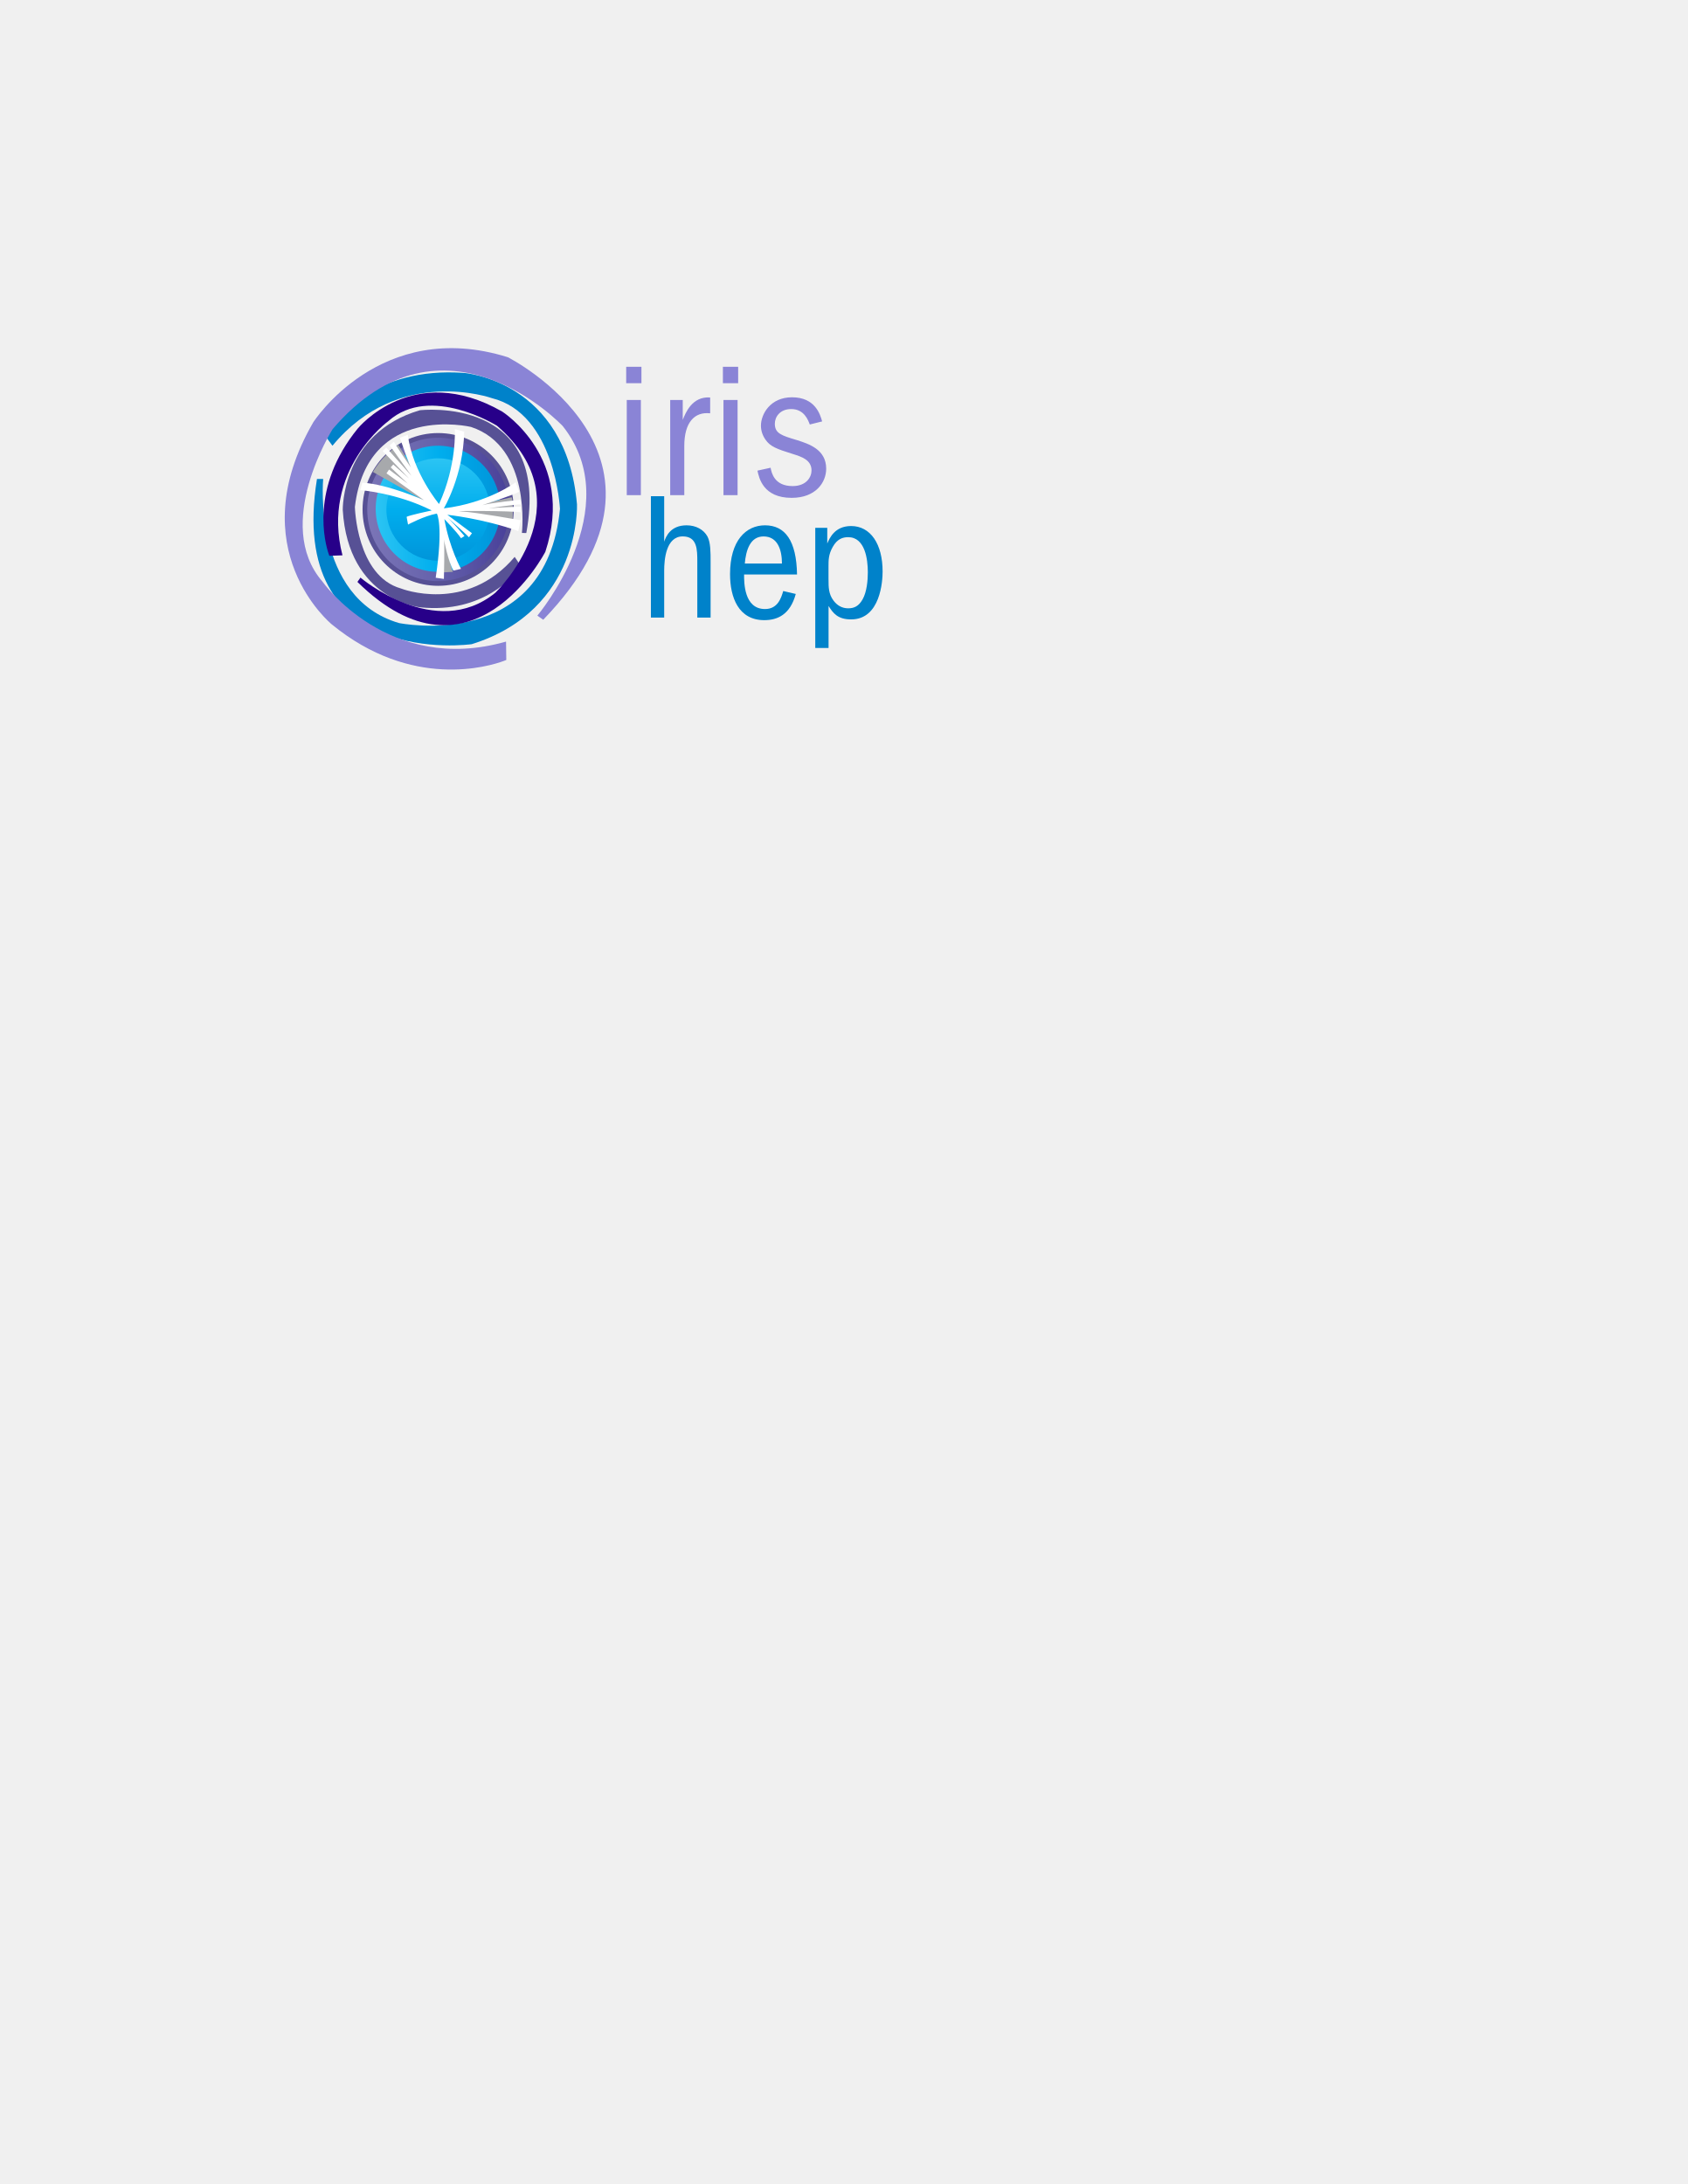
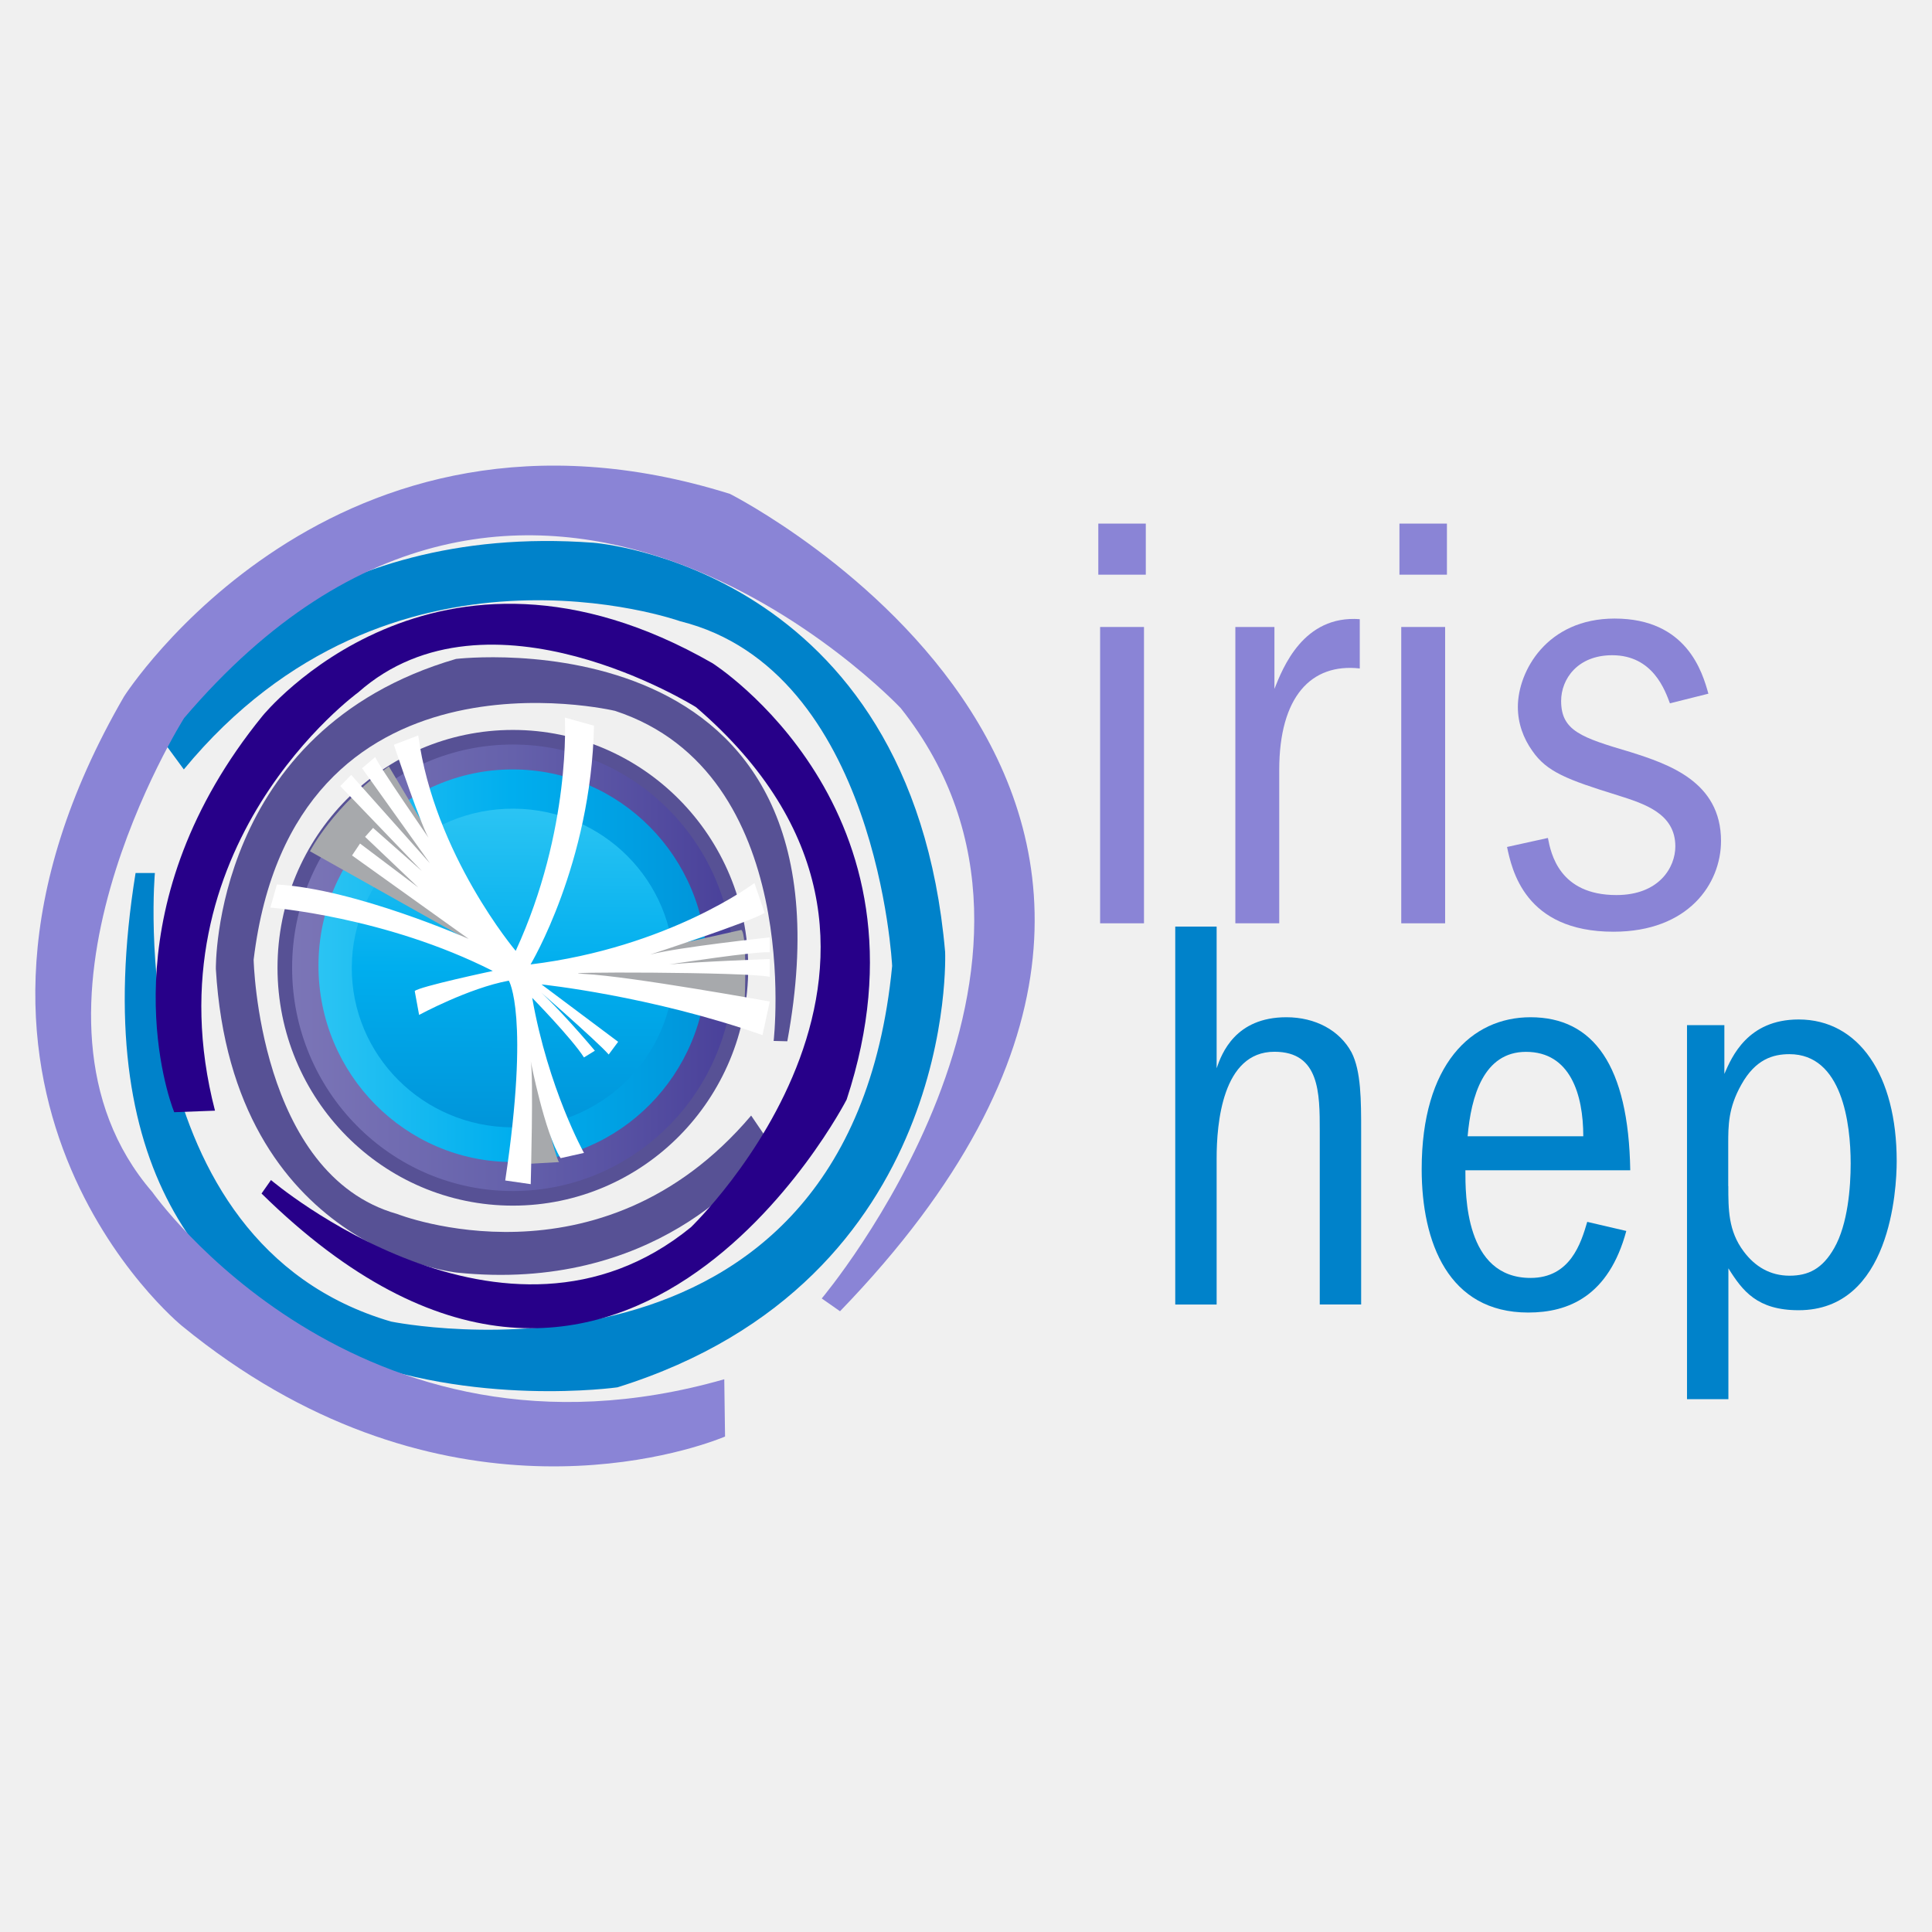
- <svg xmlns="http://www.w3.org/2000/svg" xmlns:xlink="http://www.w3.org/1999/xlink" version="1.1" id="Layer_1" x="0px" y="0px" viewBox="0 0 612 792" style="enable-background:new 0 0 612 792;" xml:space="preserve">
-   <style type="text/css">
+ <svg xmlns="http://www.w3.org/2000/svg" xmlns:xlink="http://www.w3.org/1999/xlink" version="1.1" id="Layer_1" x="0px" y="0px" viewBox="0 0 225 225" xml:space="preserve" width="225" height="225">
+   <defs id="defs26" />
+   <style type="text/css" id="style1">
	.st0{fill:url(#SVGID_1_);stroke:#575195;stroke-width:1.7;stroke-miterlimit:10;}
	.st1{fill:#0082CA;}
	.st2{fill:#575195;}
	.st3{fill:#270089;}
	.st4{fill:#8A84D6;}
	.st5{fill:url(#SVGID_4_);}
	.st6{fill:url(#SVGID_5_);}
	.st7{clip-path:url(#SVGID_7_);}
	.st8{clip-path:url(#SVGID_9_);fill:#A7A9AC;}
	.st9{clip-path:url(#SVGID_11_);}
	.st10{clip-path:url(#SVGID_13_);fill:#FFFFFF;}
</style>
  <linearGradient id="SVGID_1_" gradientUnits="userSpaceOnUse" x1="132.305" y1="184.737" x2="185.435" y2="184.737">
-     <stop offset="0" style="stop-color:#7C76B7" />
-     <stop offset="0.5" style="stop-color:#6561AB" />
-     <stop offset="1" style="stop-color:#483F99" />
+     <stop offset="0" style="stop-color:#7C76B7" id="stop1" />
+     <stop offset="0.5" style="stop-color:#6561AB" id="stop2" />
+     <stop offset="1" style="stop-color:#483F99" id="stop3" />
  </linearGradient>
-   <ellipse class="st0" cx="158.87" cy="184.74" rx="26.56" ry="26.85" />
-   <g>
-     <defs>
-       <rect id="SVGID_2_" x="122.68" y="151.11" width="74.34" height="64.96" />
-     </defs>
-     <clipPath id="SVGID_3_">
-       <use xlink:href="#SVGID_2_" style="overflow:visible;" />
-     </clipPath>
-   </g>
-   <path class="st1" d="M117.18,157.05c0,0,0.15-0.24,0.46-0.68c2.78-3.94,18.28-23.54,50.6-21.13c0,0,37.04,2.68,40.97,47.65  c0,0,1.68,38.27-38.16,50.71c0,0-67.34,9.57-56.12-59.9h2.25c0,0-3.93,43.06,27.5,52.24c0,0,53.31,10.96,58.36-41.41  c0,0-1.68-34.44-24.69-40.15c0,0-33.67-12.02-57.8,17.26" />
-   <path class="st2" d="M188.92,205.34c0,0-0.11,0.18-0.34,0.49c-2.04,2.81-13.38,16.76-36.21,14.41c0,0-26.16-2.63-28.09-35.36  c0,0-0.46-27.82,27.97-36.11c0,0,47.84-5.7,38.58,44.53l-1.59-0.04c0,0,3.6-31.19-18.47-38.44c0,0-37.52-8.95-42.09,28.98  c0,0,0.54,25.04,16.71,29.61c0,0,23.6,9.35,41.23-11.46" />
-   <path class="st3" d="M119.43,201.56c0,0-0.09-0.22-0.24-0.65c-1.31-3.82-6.98-23.99,10.53-45.51c0,0,20.01-24.71,52.4-6.13  c0,0,26.76,16.98,15.62,50.82c0,0-26.59,51.77-68.14,10.94l1.1-1.57c0,0,27.24,23.18,48.9,5.5c0,0,33.6-32.19,0.6-60.57  c0,0-24.16-15.16-39.33-1.73c0,0-24.68,17.91-16.69,48.72" />
-   <path class="st4" d="M183.58,239.33c0,0-0.31,0.14-0.9,0.35c-5.3,1.96-33.29,10.58-62.38-13.26c0,0-33.39-27.23-6.71-73.28  c0,0,24.28-38.09,70.56-23.59c0,0,70.46,35.57,12.82,95.19l-2.13-1.49c0,0,32.85-38.97,9.2-68.75c0,0-43.25-46.05-83.46,1.16  c0,0-21.69,34.39-3.69,55.21c0,0,23.87,34.01,66.6,21.79" />
-   <g>
-     <path class="st4" d="M227.05,138.96v-5.95h5.53v5.95H227.05z M232.37,145.05v34.51h-5.11v-34.51H232.37z" />
-     <path class="st4" d="M247.56,145.05v7.21c0.98-2.45,3.36-8.61,9.94-8.12v5.74c-5.67-0.63-9.38,3.29-9.38,11.83v17.85h-5.11v-34.51   H247.56z" />
-     <path class="st4" d="M262.12,138.96v-5.95h5.53v5.95H262.12z M267.44,145.05v34.51h-5.11v-34.51H267.44z" />
-     <path class="st4" d="M293.62,153.94c-0.56-1.47-1.96-5.6-6.72-5.6c-4.06,0-5.95,2.8-5.95,5.32c0,3.5,2.38,4.27,8.05,5.95   c4.41,1.4,10.57,3.43,10.57,10.36c0,4.97-3.78,10.57-12.53,10.57c-10.36,0-11.83-7.28-12.39-9.87l4.76-1.05   c0.35,1.82,1.33,6.65,7.98,6.65c4.97,0,6.86-3.22,6.86-5.67c0-3.85-3.64-4.97-6.72-5.95c-5.88-1.82-8.26-2.73-9.94-5.18   c-1.05-1.47-1.68-3.22-1.68-5.11c0-4.13,3.36-10.29,11.27-10.29c8.4,0,10.22,6.23,10.92,8.75L293.62,153.94z" />
-   </g>
-   <g>
-     <path class="st1" d="M240.83,179.94v16.5c0.59-1.72,2.18-5.94,8.12-5.94c3.37,0,6.2,1.52,7.59,4.09c1.12,2.18,1.12,5.61,1.12,9.17   v20.19h-4.82v-20.19c0-4.42,0-9.24-5.28-9.24c-6.07,0-6.73,8.38-6.73,12.41v17.03h-4.82v-44.02H240.83z" />
-     <path class="st1" d="M269.8,208.32c0,2.84-0.07,12.54,7.59,12.54c4.62,0,5.87-4.03,6.6-6.53l4.55,1.06   c-2.05,7.59-6.73,9.5-11.42,9.5c-9.31,0-12.41-8.18-12.41-16.7c0-12.21,5.81-17.69,12.67-17.69c7.33,0,11.42,5.61,11.62,17.82   H269.8z M283.53,204.36c0-4.88-1.52-9.83-6.67-9.83c-4.95,0-6.4,5.21-6.8,9.83H283.53z" />
-     <path class="st1" d="M299.96,191.42v5.68c0.86-1.98,2.71-6.34,8.65-6.34c7,0,11.42,6.47,11.42,16.5c0,3.3-0.73,17.36-11.42,17.36   c-4.82,0-6.53-2.24-8.18-4.88v15.24h-4.82v-43.56H299.96z M300.42,210.17c0,2.71,0,5.21,1.78,7.59c1.32,1.78,3.1,2.84,5.35,2.84   c2.18,0,3.83-0.79,5.21-3.23c1.58-2.77,1.91-7.06,1.91-9.83c0-4.69-0.99-12.74-7.13-12.74c-1.91,0-3.96,0.59-5.61,3.56   c-1.52,2.71-1.52,4.75-1.52,6.93V210.17z" />
-   </g>
  <linearGradient id="SVGID_4_" gradientUnits="userSpaceOnUse" x1="136.231" y1="184.499" x2="181.458" y2="184.499">
-     <stop offset="0" style="stop-color:#2BC4F3" />
-     <stop offset="0.5" style="stop-color:#00AEEE" />
-     <stop offset="1" style="stop-color:#0095DA" />
+     <stop offset="0" style="stop-color:#2BC4F3" id="stop13" />
+     <stop offset="0.5" style="stop-color:#00AEEE" id="stop14" />
+     <stop offset="1" style="stop-color:#0095DA" id="stop15" />
  </linearGradient>
-   <ellipse class="st5" cx="158.84" cy="184.5" rx="22.61" ry="22.86" />
-   <linearGradient id="SVGID_5_" gradientUnits="userSpaceOnUse" x1="140.315" y1="184.763" x2="177.425" y2="184.763" gradientTransform="matrix(-6.731633e-03 1 -1 -6.731633e-03 344.6977 27.1403)">
-     <stop offset="0" style="stop-color:#2BC4F3" />
-     <stop offset="0.5" style="stop-color:#00AEEE" />
-     <stop offset="1" style="stop-color:#0095DA" />
+   <linearGradient id="SVGID_5_" gradientUnits="userSpaceOnUse" x1="140.315" y1="184.763" x2="177.425" y2="184.763" gradientTransform="matrix(-0.00673163,1,-1,-0.00673163,344.6977,27.1403)">
+     <stop offset="0" style="stop-color:#2BC4F3" id="stop16" />
+     <stop offset="0.5" style="stop-color:#00AEEE" id="stop17" />
+     <stop offset="1" style="stop-color:#0095DA" id="stop18" />
  </linearGradient>
-   <path class="st6" d="M158.74,203.32c-10.36-0.07-18.7-8.43-18.63-18.68c0.07-10.25,8.52-18.5,18.88-18.43  c10.36,0.07,18.7,8.43,18.63,18.68C177.56,195.14,169.1,203.39,158.74,203.32z" />
-   <g>
-     <g>
-       <defs>
-         <rect id="SVGID_6_" x="120.28" y="135.03" width="109.75" height="147.68" />
+   <g id="g27" transform="translate(-99.14131,-72.03235)">
+     <ellipse class="st0" cx="158.87" cy="184.74" rx="26.56" ry="26.85" id="ellipse3" style="fill:url(#SVGID_1_)" />
+     <g id="g3">
+       <defs id="defs3">
+         <rect id="SVGID_2_" x="122.68" y="151.11" width="74.34" height="64.96" />
      </defs>
-       <clipPath id="SVGID_7_">
-         <use xlink:href="#SVGID_6_" style="overflow:visible;" />
+       <clipPath id="SVGID_3_">
+         <use xlink:href="#SVGID_2_" style="overflow:visible" id="use3" />
      </clipPath>
-       <g class="st7">
-         <defs>
-           <rect id="SVGID_8_" x="120.28" y="135.03" width="109.75" height="147.68" />
+     </g>
+     <path class="st1" d="m 117.18,157.05 c 0,0 0.15,-0.24 0.46,-0.68 2.78,-3.94 18.28,-23.54 50.6,-21.13 0,0 37.04,2.68 40.97,47.65 0,0 1.68,38.27 -38.16,50.71 0,0 -67.34,9.57 -56.12,-59.9 h 2.25 c 0,0 -3.93,43.06 27.5,52.24 0,0 53.31,10.96 58.36,-41.41 0,0 -1.68,-34.44 -24.69,-40.15 0,0 -33.67,-12.02 -57.8,17.26" id="path3" />
+     <path class="st2" d="m 188.92,205.34 c 0,0 -0.11,0.18 -0.34,0.49 -2.04,2.81 -13.38,16.76 -36.21,14.41 0,0 -26.16,-2.63 -28.09,-35.36 0,0 -0.46,-27.82 27.97,-36.11 0,0 47.84,-5.7 38.58,44.53 l -1.59,-0.04 c 0,0 3.6,-31.19 -18.47,-38.44 0,0 -37.52,-8.95 -42.09,28.98 0,0 0.54,25.04 16.71,29.61 0,0 23.6,9.35 41.23,-11.46" id="path4" />
+     <path class="st3" d="m 119.43,201.56 c 0,0 -0.09,-0.22 -0.24,-0.65 -1.31,-3.82 -6.98,-23.99 10.53,-45.51 0,0 20.01,-24.71 52.4,-6.13 0,0 26.76,16.98 15.62,50.82 0,0 -26.59,51.77 -68.14,10.94 l 1.1,-1.57 c 0,0 27.24,23.18 48.9,5.5 0,0 33.6,-32.19 0.6,-60.57 0,0 -24.16,-15.16 -39.33,-1.73 0,0 -24.68,17.91 -16.69,48.72" id="path5" />
+     <path class="st4" d="m 183.58,239.33 c 0,0 -0.31,0.14 -0.9,0.35 -5.3,1.96 -33.29,10.58 -62.38,-13.26 0,0 -33.39,-27.23 -6.71,-73.28 0,0 24.28,-38.09 70.56,-23.59 0,0 70.46,35.57 12.82,95.19 l -2.13,-1.49 c 0,0 32.85,-38.97 9.2,-68.75 0,0 -43.25,-46.05 -83.46,1.16 0,0 -21.69,34.39 -3.69,55.21 0,0 23.87,34.01 66.6,21.79" id="path6" />
+     <g id="g10">
+       <path class="st4" d="m 227.05,138.96 v -5.95 h 5.53 v 5.95 z m 5.32,6.09 v 34.51 h -5.11 v -34.51 z" id="path7" />
+       <path class="st4" d="m 247.56,145.05 v 7.21 c 0.98,-2.45 3.36,-8.61 9.94,-8.12 v 5.74 c -5.67,-0.63 -9.38,3.29 -9.38,11.83 v 17.85 h -5.11 v -34.51 z" id="path8" />
+       <path class="st4" d="m 262.12,138.96 v -5.95 h 5.53 v 5.95 z m 5.32,6.09 v 34.51 h -5.11 v -34.51 z" id="path9" />
+       <path class="st4" d="m 293.62,153.94 c -0.56,-1.47 -1.96,-5.6 -6.72,-5.6 -4.06,0 -5.95,2.8 -5.95,5.32 0,3.5 2.38,4.27 8.05,5.95 4.41,1.4 10.57,3.43 10.57,10.36 0,4.97 -3.78,10.57 -12.53,10.57 -10.36,0 -11.83,-7.28 -12.39,-9.87 l 4.76,-1.05 c 0.35,1.82 1.33,6.65 7.98,6.65 4.97,0 6.86,-3.22 6.86,-5.67 0,-3.85 -3.64,-4.97 -6.72,-5.95 -5.88,-1.82 -8.26,-2.73 -9.94,-5.18 -1.05,-1.47 -1.68,-3.22 -1.68,-5.11 0,-4.13 3.36,-10.29 11.27,-10.29 8.4,0 10.22,6.23 10.92,8.75 z" id="path10" />
+     </g>
+     <g id="g13">
+       <path class="st1" d="m 240.83,179.94 v 16.5 c 0.59,-1.72 2.18,-5.94 8.12,-5.94 3.37,0 6.2,1.52 7.59,4.09 1.12,2.18 1.12,5.61 1.12,9.17 v 20.19 h -4.82 v -20.19 c 0,-4.42 0,-9.24 -5.28,-9.24 -6.07,0 -6.73,8.38 -6.73,12.41 v 17.03 h -4.82 v -44.02 z" id="path11" />
+       <path class="st1" d="m 269.8,208.32 c 0,2.84 -0.07,12.54 7.59,12.54 4.62,0 5.87,-4.03 6.6,-6.53 l 4.55,1.06 c -2.05,7.59 -6.73,9.5 -11.42,9.5 -9.31,0 -12.41,-8.18 -12.41,-16.7 0,-12.21 5.81,-17.69 12.67,-17.69 7.33,0 11.42,5.61 11.62,17.82 z m 13.73,-3.96 c 0,-4.88 -1.52,-9.83 -6.67,-9.83 -4.95,0 -6.4,5.21 -6.8,9.83 z" id="path12" />
+       <path class="st1" d="m 299.96,191.42 v 5.68 c 0.86,-1.98 2.71,-6.34 8.65,-6.34 7,0 11.42,6.47 11.42,16.5 0,3.3 -0.73,17.36 -11.42,17.36 -4.82,0 -6.53,-2.24 -8.18,-4.88 v 15.24 h -4.82 v -43.56 z m 0.46,18.75 c 0,2.71 0,5.21 1.78,7.59 1.32,1.78 3.1,2.84 5.35,2.84 2.18,0 3.83,-0.79 5.21,-3.23 1.58,-2.77 1.91,-7.06 1.91,-9.83 0,-4.69 -0.99,-12.74 -7.13,-12.74 -1.91,0 -3.96,0.59 -5.61,3.56 -1.52,2.71 -1.52,4.75 -1.52,6.93 v 4.88 z" id="path13" />
+     </g>
+     <ellipse class="st5" cx="158.84" cy="184.5" rx="22.61" ry="22.86" id="ellipse15" style="fill:url(#SVGID_4_)" />
+     <path class="st6" d="m 158.74,203.32 c -10.36,-0.07 -18.7,-8.43 -18.63,-18.68 0.07,-10.25 8.52,-18.5 18.88,-18.43 10.36,0.07 18.7,8.43 18.63,18.68 -0.06,10.25 -8.52,18.5 -18.88,18.43 z" id="path18" style="fill:url(#SVGID_5_)" />
+     <g id="g23">
+       <g id="g22">
+         <defs id="defs18">
+           <rect id="SVGID_6_" x="120.28" y="135.03" width="109.75" height="147.68" />
        </defs>
-         <clipPath id="SVGID_9_">
-           <use xlink:href="#SVGID_8_" style="overflow:visible;" />
+         <clipPath id="SVGID_7_">
+           <use xlink:href="#SVGID_6_" style="overflow:visible" id="use18" />
        </clipPath>
-         <path class="st8" d="M144.43,161.29l3.71,6.23l10.6,16.85l-23.5-13.2C135.24,171.17,137.96,165.84,144.43,161.29" />
-         <path class="st8" d="M185.48,180.33l-22.82,5.11c0,0,20.95,2.18,23.21,2.99C185.87,188.43,186.18,180.89,185.48,180.33" />
-         <path class="st8" d="M160.16,191.58c0,0,3.64,15.79,4.11,15.79l-3.96,0.22L160.16,191.58z" />
+         <g class="st7" clip-path="url(#SVGID_7_)" id="g21">
+           <defs id="defs19">
+             <rect id="SVGID_8_" x="120.28" y="135.03" width="109.75" height="147.68" />
+           </defs>
+           <clipPath id="SVGID_9_">
+             <use xlink:href="#SVGID_8_" style="overflow:visible" id="use19" />
+           </clipPath>
+           <path class="st8" d="m 144.43,161.29 3.71,6.23 10.6,16.85 -23.5,-13.2 c 0,0 2.72,-5.33 9.19,-9.88" clip-path="url(#SVGID_9_)" id="path19" />
+           <path class="st8" d="m 185.48,180.33 -22.82,5.11 c 0,0 20.95,2.18 23.21,2.99 0,0 0.31,-7.54 -0.39,-8.1" clip-path="url(#SVGID_9_)" id="path20" />
+           <path class="st8" d="m 160.16,191.58 c 0,0 3.64,15.79 4.11,15.79 l -3.96,0.22 z" clip-path="url(#SVGID_9_)" id="path21" />
+         </g>
      </g>
    </g>
-   </g>
-   <g>
-     <g>
-       <defs>
-         <rect id="SVGID_10_" x="117.28" y="131.45" width="119.65" height="158.28" />
-       </defs>
-       <clipPath id="SVGID_11_">
-         <use xlink:href="#SVGID_10_" style="overflow:visible;" />
-       </clipPath>
-       <g class="st9">
-         <defs>
-           <rect id="SVGID_12_" x="117.28" y="131.45" width="119.65" height="158.28" />
+     <g id="g26">
+       <g id="g25">
+         <defs id="defs23">
+           <rect id="SVGID_10_" x="117.28" y="131.45" width="119.65" height="158.28" />
        </defs>
-         <clipPath id="SVGID_13_">
-           <use xlink:href="#SVGID_12_" style="overflow:visible;" />
+         <clipPath id="SVGID_11_">
+           <use xlink:href="#SVGID_10_" style="overflow:visible" id="use23" />
        </clipPath>
-         <path class="st10" d="M145.01,158.77c0,0,3.44,10.29,4.2,11.07c0,0-6.11-8.85-6.37-9.64l-1.53,1.3l7.9,11.07l-9.17-10.29     l-1.27,1.3l9.51,9.9l-5.69-5.03l-0.93,1.04l6.2,5.9l-6.79-5.12l-0.93,1.39l13.59,9.72c0,0-13.16-5.82-22.34-6.34l-0.76,2.69     c0,0,13.42,1.04,25.9,7.38c0,0-8.58,1.82-9.09,2.34l0.51,2.78c0,0,5.77-3.13,10.45-3.99c0,0,2.46,3.99-0.42,23.27l2.97,0.43     c0,0,0.34-12.76,0-14.32c0,0,1.61,8.33,3.48,11.29l2.72-0.61c0,0-4.16-7.47-6.03-18.06c0,0,4.59,4.69,6.03,6.94l1.27-0.78     c0,0-4.76-5.73-7.73-8.07c0,0,7.98,6.94,9.34,8.51l1.1-1.48c0,0-8.24-6.16-8.92-6.68c0,0,12.65,1.3,25.73,5.9l0.85-3.91     c0,0-16.22-2.94-21.57-3.21c-5.35-0.26,19.11-0.26,21.57,0.34v-2.08c0,0-8.34,0.3-11.69,0.63c0,0,10.24-1.58,11.69-1.41v-1.74     c0,0-10.62,1.13-13.93,2c0,0,11.72-3.82,13.33-4.86l-1.19-3.47c0,0-9.94,7.51-26.07,9.48c0,0,7.05-11.74,7.39-27.8l-3.4-0.95     c0,0,0.79,13.02-5.72,27.17c0,0-9.48-11.2-11.35-25.09L145.01,158.77z" />
+         <g class="st9" clip-path="url(#SVGID_11_)" id="g24">
+           <defs id="defs24">
+             <rect id="SVGID_12_" x="117.28" y="131.45" width="119.65" height="158.28" />
+           </defs>
+           <clipPath id="SVGID_13_">
+             <use xlink:href="#SVGID_12_" style="overflow:visible" id="use24" />
+           </clipPath>
+           <path class="st10" d="m 145.01,158.77 c 0,0 3.44,10.29 4.2,11.07 0,0 -6.11,-8.85 -6.37,-9.64 l -1.53,1.3 7.9,11.07 -9.17,-10.29 -1.27,1.3 9.51,9.9 -5.69,-5.03 -0.93,1.04 6.2,5.9 -6.79,-5.12 -0.93,1.39 13.59,9.72 c 0,0 -13.16,-5.82 -22.34,-6.34 l -0.76,2.69 c 0,0 13.42,1.04 25.9,7.38 0,0 -8.58,1.82 -9.09,2.34 l 0.51,2.78 c 0,0 5.77,-3.13 10.45,-3.99 0,0 2.46,3.99 -0.42,23.27 l 2.97,0.43 c 0,0 0.34,-12.76 0,-14.32 0,0 1.61,8.33 3.48,11.29 l 2.72,-0.61 c 0,0 -4.16,-7.47 -6.03,-18.06 0,0 4.59,4.69 6.03,6.94 l 1.27,-0.78 c 0,0 -4.76,-5.73 -7.73,-8.07 0,0 7.98,6.94 9.34,8.51 l 1.1,-1.48 c 0,0 -8.24,-6.16 -8.92,-6.68 0,0 12.65,1.3 25.73,5.9 l 0.85,-3.91 c 0,0 -16.22,-2.94 -21.57,-3.21 -5.35,-0.26 19.11,-0.26 21.57,0.34 v -2.08 c 0,0 -8.34,0.3 -11.69,0.63 0,0 10.24,-1.58 11.69,-1.41 v -1.74 c 0,0 -10.62,1.13 -13.93,2 0,0 11.72,-3.82 13.33,-4.86 L 187,174.87 c 0,0 -9.94,7.51 -26.07,9.48 0,0 7.05,-11.74 7.39,-27.8 l -3.4,-0.95 c 0,0 0.79,13.02 -5.72,27.17 0,0 -9.48,-11.2 -11.35,-25.09 z" clip-path="url(#SVGID_13_)" id="path24" />
+         </g>
      </g>
    </g>
  </g>
</svg>
